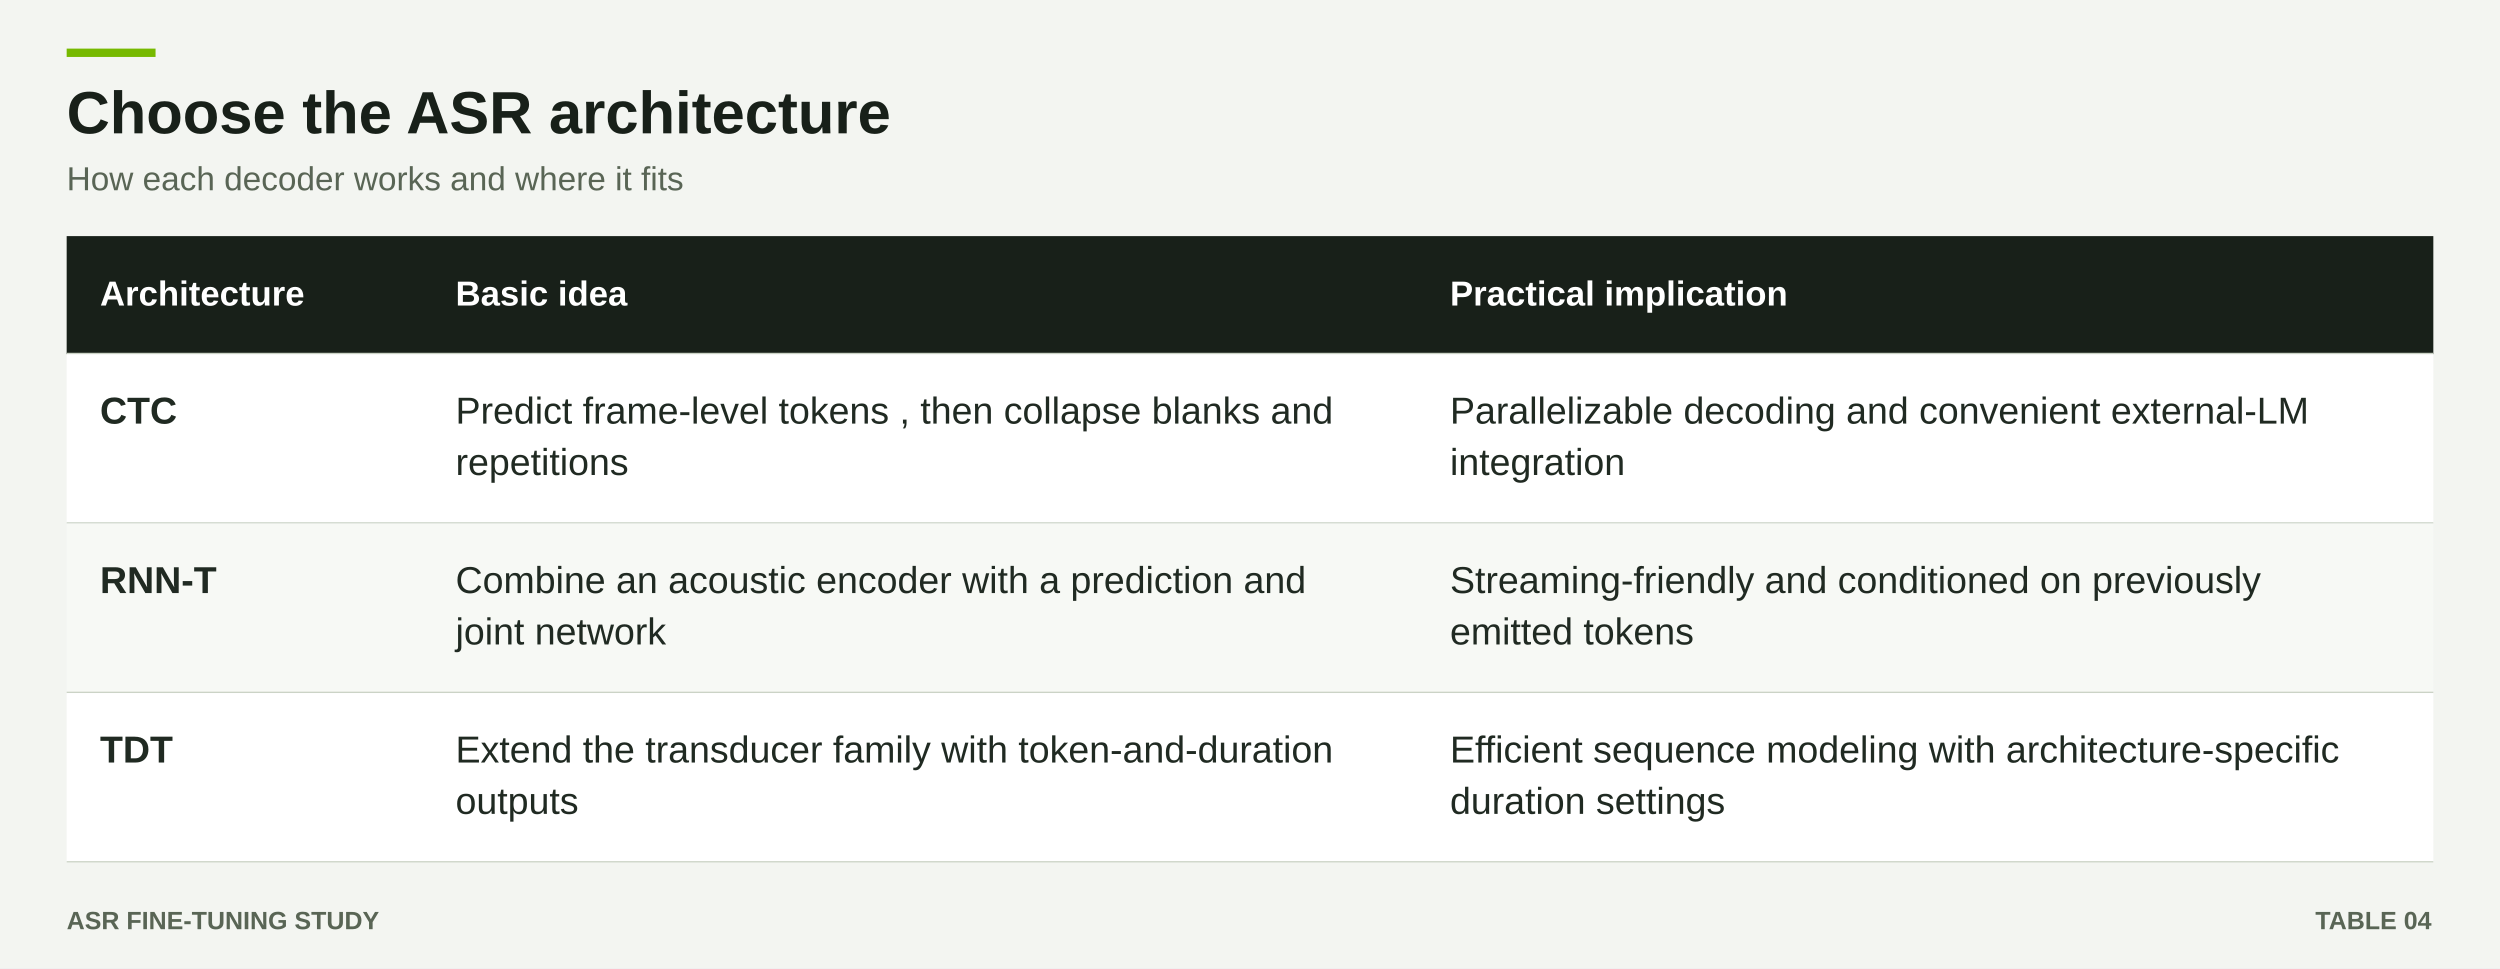
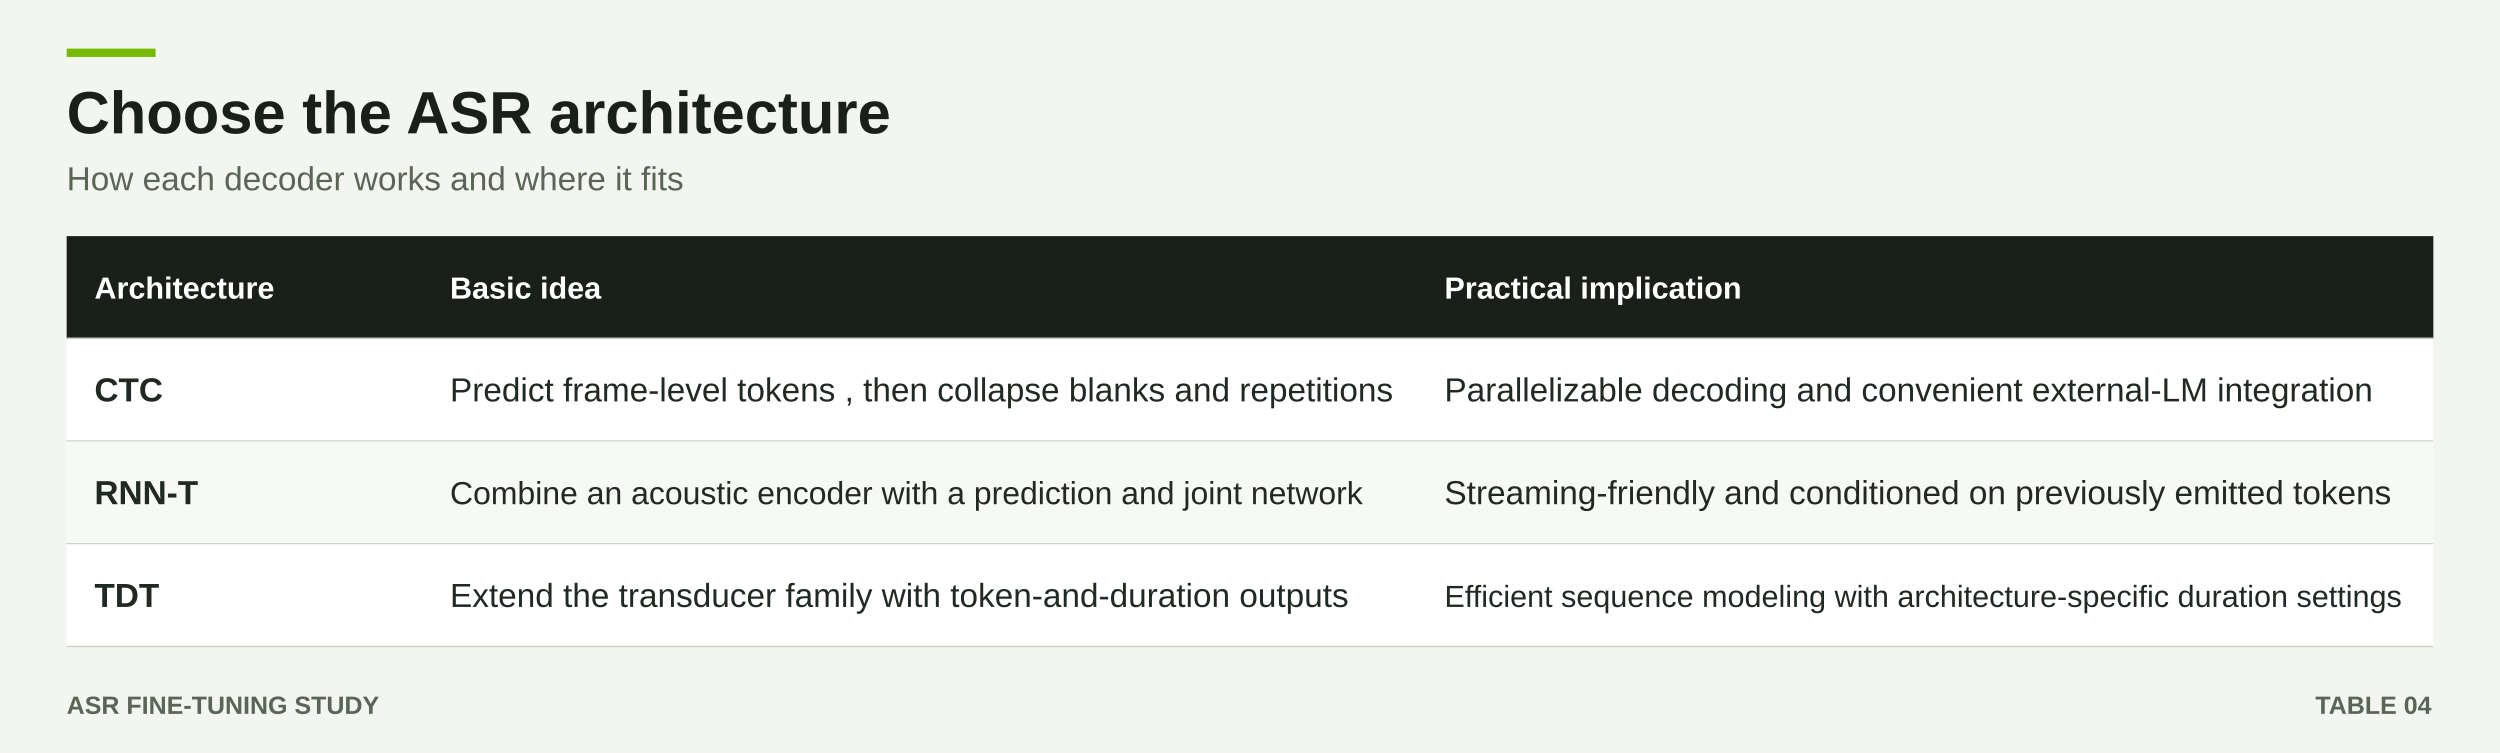
- <svg xmlns="http://www.w3.org/2000/svg" width="1800" height="697" viewBox="0 0 1800 697" role="img" aria-labelledby="title">
+ <svg xmlns="http://www.w3.org/2000/svg" width="1800" height="542" viewBox="0 0 1800 542" role="img" aria-labelledby="title">
  <g font-family="Arial, Helvetica, sans-serif">
-     <rect x="0" y="0" width="1800" height="697" fill="#F3F5F1" />
+     <rect x="0" y="0" width="1800" height="542" fill="#F3F5F1" />
    <rect x="48" y="35" width="64" height="6" fill="#76B900" />
    <text x="48.00" y="96" font-size="43" font-weight="700" fill="#182019">Choose the ASR architecture</text>
    <text x="48.00" y="137" font-size="24" font-weight="400" fill="#596555">How each decoder works and where it fits</text>
-     <rect x="48" y="170" width="1704" height="85" fill="#182019" />
-     <text x="72.00" y="220" font-size="25" font-weight="700" fill="#FFFFFF">Architecture</text>
-     <text x="328.00" y="220" font-size="25" font-weight="700" fill="#FFFFFF">Basic idea</text>
-     <text x="1044.00" y="220" font-size="25" font-weight="700" fill="#FFFFFF">Practical implication</text>
-     <rect x="48" y="254" width="1704" height="1" fill="#CBD3C6" />
-     <rect x="48" y="255" width="1704" height="122" fill="#FFFFFF" />
-     <text x="72.00" y="305" font-size="27" font-weight="700" fill="#202A22">CTC</text>
-     <text x="328.00" y="305" font-size="27" font-weight="400" fill="#202A22">Predict frame-level tokens , then collapse blanks and</text>
-     <text x="328.00" y="342" font-size="27" font-weight="400" fill="#202A22">repetitions</text>
-     <text x="1044.00" y="305" font-size="27" font-weight="400" fill="#202A22">Parallelizable decoding and convenient external-LM</text>
-     <text x="1044.00" y="342" font-size="27" font-weight="400" fill="#202A22">integration</text>
-     <rect x="48" y="376" width="1704" height="1" fill="#CBD3C6" />
-     <rect x="48" y="377" width="1704" height="122" fill="#F7F9F5" />
-     <text x="72.00" y="427" font-size="27" font-weight="700" fill="#202A22">RNN-T</text>
-     <text x="328.00" y="427" font-size="27" font-weight="400" fill="#202A22">Combine an acoustic encoder with a prediction and</text>
-     <text x="328.00" y="464" font-size="27" font-weight="400" fill="#202A22">joint network</text>
-     <text x="1044.00" y="427" font-size="27" font-weight="400" fill="#202A22">Streaming-friendly and conditioned on previously</text>
-     <text x="1044.00" y="464" font-size="27" font-weight="400" fill="#202A22">emitted tokens</text>
-     <rect x="48" y="498" width="1704" height="1" fill="#CBD3C6" />
-     <rect x="48" y="499" width="1704" height="122" fill="#FFFFFF" />
-     <text x="72.00" y="549" font-size="27" font-weight="700" fill="#202A22">TDT</text>
-     <text x="328.00" y="549" font-size="27" font-weight="400" fill="#202A22">Extend the transducer family with token-and-duration</text>
-     <text x="328.00" y="586" font-size="27" font-weight="400" fill="#202A22">outputs</text>
-     <text x="1044.00" y="549" font-size="27" font-weight="400" fill="#202A22">Efficient sequence modeling with architecture-specific</text>
-     <text x="1044.00" y="586" font-size="27" font-weight="400" fill="#202A22">duration settings</text>
-     <rect x="48" y="620" width="1704" height="1" fill="#CBD3C6" />
-     <text x="48.00" y="669" font-size="18" font-weight="700" fill="#596555">ASR FINE-TUNING STUDY</text>
-     <text x="1667.02" y="669" font-size="18" font-weight="700" fill="#596555">TABLE 04</text>
+     <rect x="48" y="170" width="1704" height="74" fill="#182019" />
+     <text x="68.00" y="215.0" font-size="22" font-weight="700" fill="#FFFFFF">Architecture</text>
+     <text x="324.00" y="215.0" font-size="22" font-weight="700" fill="#FFFFFF">Basic idea</text>
+     <text x="1040.00" y="215.0" font-size="22" font-weight="700" fill="#FFFFFF">Practical implication</text>
+     <rect x="48" y="243" width="1704" height="1" fill="#CBD3C6" />
+     <rect x="48" y="244" width="1704" height="74" fill="#FFFFFF" />
+     <text x="68.00" y="289.0" font-size="24" font-weight="700" fill="#202A22">CTC</text>
+     <text x="324.00" y="289.0" font-size="24" font-weight="400" fill="#202A22">Predict frame-level tokens , then collapse blanks and repetitions</text>
+     <text x="1040.00" y="289.0" font-size="24" font-weight="400" fill="#202A22">Parallelizable decoding and convenient external-LM integration</text>
+     <rect x="48" y="317" width="1704" height="1" fill="#CBD3C6" />
+     <rect x="48" y="318" width="1704" height="74" fill="#F7F9F5" />
+     <text x="68.00" y="363.0" font-size="24" font-weight="700" fill="#202A22">RNN-T</text>
+     <text x="324.00" y="363.0" font-size="23" font-weight="400" fill="#202A22">Combine an acoustic encoder with a prediction and joint network</text>
+     <text x="1040.00" y="363.0" font-size="24" font-weight="400" fill="#202A22">Streaming-friendly and conditioned on previously emitted tokens</text>
+     <rect x="48" y="391" width="1704" height="1" fill="#CBD3C6" />
+     <rect x="48" y="392" width="1704" height="74" fill="#FFFFFF" />
+     <text x="68.00" y="437.0" font-size="24" font-weight="700" fill="#202A22">TDT</text>
+     <text x="324.00" y="437.0" font-size="24" font-weight="400" fill="#202A22">Extend the transducer family with token-and-duration outputs</text>
+     <text x="1040.00" y="437.0" font-size="22" font-weight="400" fill="#202A22">Efficient sequence modeling with architecture-specific duration settings</text>
+     <rect x="48" y="465" width="1704" height="1" fill="#CBD3C6" />
+     <text x="48.00" y="514" font-size="18" font-weight="700" fill="#596555">ASR FINE-TUNING STUDY</text>
+     <text x="1667.02" y="514" font-size="18" font-weight="700" fill="#596555">TABLE 04</text>
  </g>
</svg>
